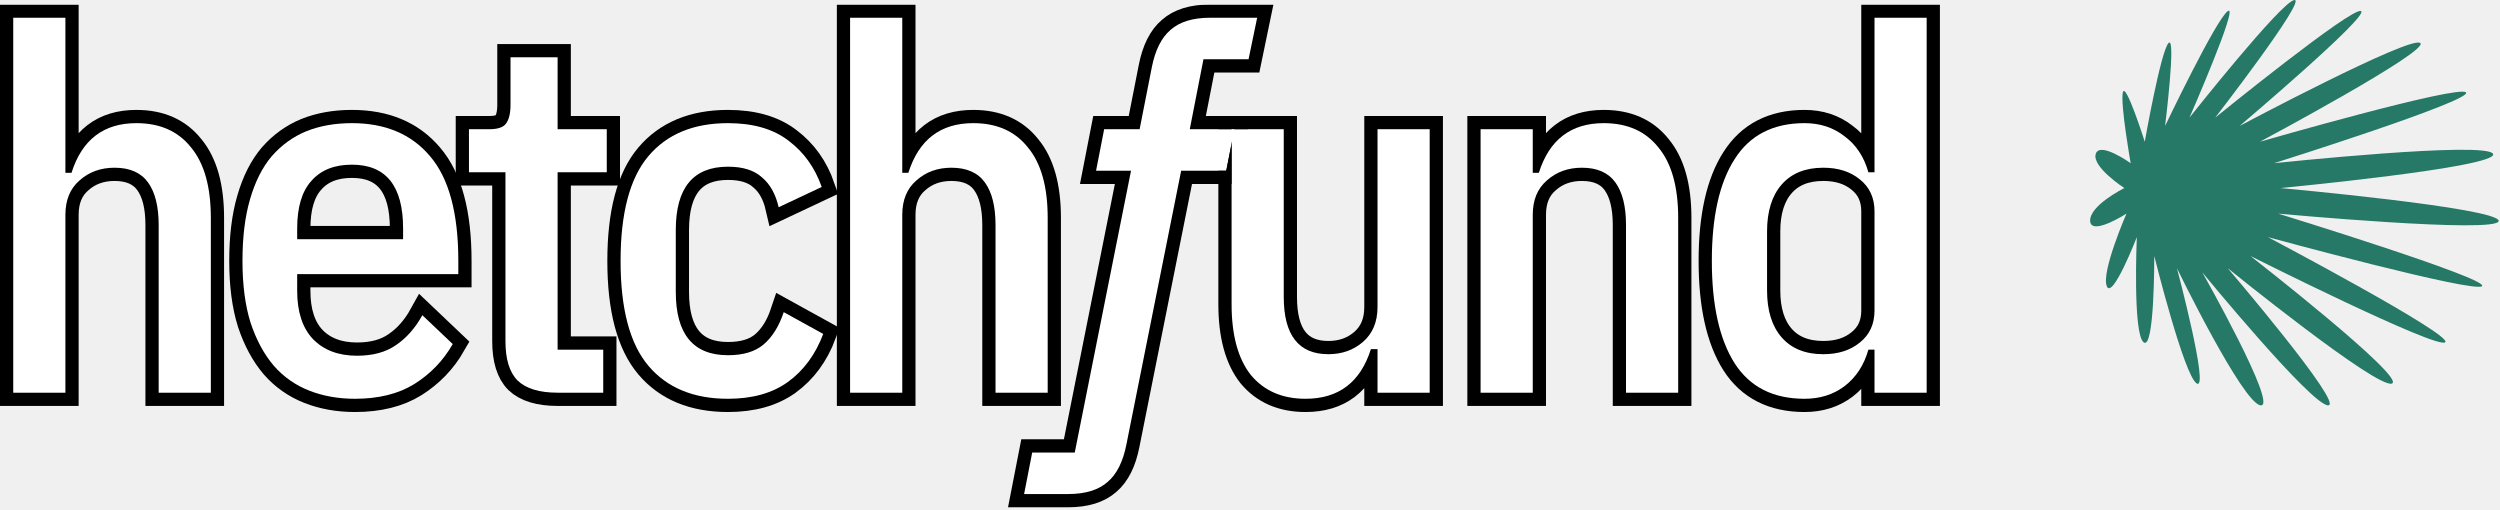
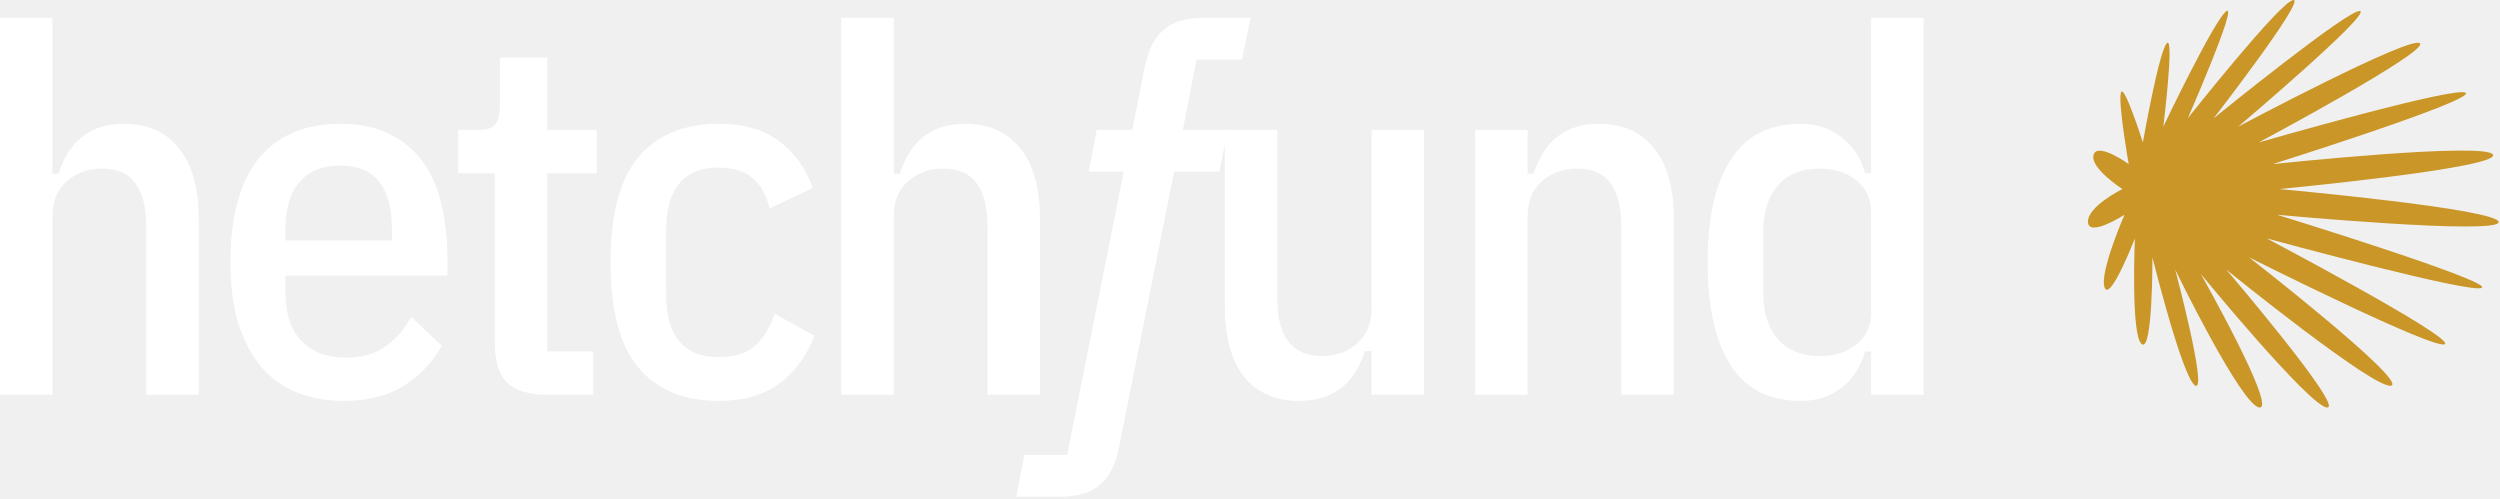
- <svg xmlns="http://www.w3.org/2000/svg" width="378" height="77" viewBox="0 0 378 77" fill="none">
-   <mask id="path-1-outside-1_48_2" maskUnits="userSpaceOnUse" x="0" y="0.682" width="294" height="77" fill="black">
-     <rect fill="white" y="0.682" width="294" height="77" />
-     <path d="M2 2.682H9.891V26.126H10.811C12.394 21.12 15.663 18.618 20.618 18.618C24.193 18.618 26.951 19.843 28.892 22.295C30.884 24.696 31.88 28.246 31.88 32.945V59.377H23.989V34.017C23.989 31.208 23.452 29.063 22.38 27.582C21.307 26.1 19.622 25.36 17.323 25.36C15.229 25.36 13.467 25.998 12.037 27.275C10.607 28.501 9.891 30.238 9.891 32.485V59.377H2V2.682Z" />
-     <path d="M53.669 60.297C51.166 60.297 48.868 59.888 46.773 59.071C44.679 58.253 42.892 57.002 41.41 55.316C39.929 53.58 38.754 51.409 37.886 48.804C37.069 46.199 36.66 43.084 36.66 39.457C36.66 35.831 37.043 32.715 37.809 30.11C38.576 27.454 39.674 25.283 41.104 23.598C42.585 21.912 44.322 20.661 46.314 19.843C48.357 19.026 50.655 18.618 53.209 18.618C58.266 18.618 62.199 20.278 65.008 23.598C67.868 26.918 69.299 32.204 69.299 39.457V41.449H44.935V43.977C44.935 47.144 45.726 49.57 47.31 51.256C48.944 52.941 51.166 53.784 53.975 53.784C56.376 53.784 58.343 53.248 59.875 52.175C61.458 51.103 62.786 49.596 63.859 47.655L68.456 52.022C67.026 54.525 65.085 56.542 62.633 58.075C60.232 59.556 57.244 60.297 53.669 60.297ZM53.209 24.9C50.553 24.9 48.51 25.717 47.08 27.352C45.65 28.935 44.935 31.336 44.935 34.554V36.163H60.947V34.554C60.947 28.118 58.368 24.9 53.209 24.9Z" />
-     <path d="M84.313 59.377C81.555 59.377 79.538 58.764 78.261 57.538C77.035 56.312 76.422 54.321 76.422 51.562V26.049H70.906V19.537H73.97C75.247 19.537 76.09 19.256 76.499 18.694C76.958 18.081 77.188 17.136 77.188 15.859V8.658H84.313V19.537H91.745V26.049H84.313V52.865H91.209V59.377H84.313Z" />
-     <path d="M110.071 60.297C104.861 60.297 100.852 58.636 98.043 55.316C95.233 51.996 93.829 46.71 93.829 39.457C93.829 32.204 95.233 26.918 98.043 23.598C100.852 20.278 104.861 18.618 110.071 18.618C113.902 18.618 116.967 19.511 119.265 21.299C121.564 23.036 123.224 25.36 124.245 28.271L117.733 31.336C117.273 29.344 116.43 27.837 115.204 26.816C114.03 25.743 112.319 25.206 110.071 25.206C104.81 25.206 102.18 28.399 102.18 34.783V44.131C102.18 50.515 104.81 53.708 110.071 53.708C112.37 53.708 114.157 53.171 115.434 52.099C116.762 50.975 117.784 49.34 118.499 47.195L124.475 50.49C123.3 53.605 121.513 56.032 119.112 57.768C116.762 59.454 113.749 60.297 110.071 60.297Z" />
-     <path d="M128.533 2.682H136.424V26.126H137.343C138.927 21.12 142.196 18.618 147.15 18.618C150.726 18.618 153.484 19.843 155.425 22.295C157.417 24.696 158.413 28.246 158.413 32.945V59.377H150.521V34.017C150.521 31.208 149.985 29.063 148.912 27.582C147.84 26.1 146.154 25.36 143.856 25.36C141.762 25.36 139.999 25.998 138.569 27.275C137.139 28.501 136.424 30.238 136.424 32.485V59.377H128.533V2.682Z" />
-     <path d="M170.318 67.192C169.807 69.797 168.862 71.687 167.483 72.862C166.104 74.087 164.112 74.7 161.507 74.7H154.842L156.068 68.418H162.503L171.008 25.82H165.721L166.947 19.537H172.31L174.149 10.19C174.66 7.585 175.605 5.695 176.984 4.52C178.363 3.294 180.355 2.682 182.96 2.682H190.085L188.782 8.964H181.964L179.895 19.537H186.637L185.411 25.82H178.593L170.318 67.192Z" />
-     <path d="M208.279 52.788H207.283C205.7 57.794 202.406 60.297 197.4 60.297C193.876 60.297 191.117 59.096 189.125 56.696C187.185 54.244 186.214 50.669 186.214 45.969V19.537H194.105V44.897C194.105 50.669 196.353 53.554 200.848 53.554C202.891 53.554 204.627 52.941 206.058 51.716C207.539 50.439 208.279 48.676 208.279 46.429V19.537H216.171V59.377H208.279V52.788Z" />
-     <path d="M223.862 59.377V19.537H231.754V26.126H232.673C234.256 21.12 237.525 18.618 242.48 18.618C246.055 18.618 248.813 19.843 250.754 22.295C252.746 24.696 253.742 28.246 253.742 32.945V59.377H245.851V34.017C245.851 31.208 245.315 29.063 244.242 27.582C243.169 26.1 241.484 25.36 239.185 25.36C237.091 25.36 235.329 25.998 233.899 27.275C232.469 28.501 231.754 30.238 231.754 32.485V59.377H223.862Z" />
-     <path d="M283.423 52.865H282.503C281.839 55.214 280.639 57.053 278.902 58.381C277.217 59.658 275.199 60.297 272.85 60.297C268.099 60.297 264.575 58.509 262.277 54.933C259.978 51.307 258.829 46.148 258.829 39.457C258.829 32.766 259.978 27.633 262.277 24.057C264.575 20.431 268.099 18.618 272.85 18.618C275.199 18.618 277.217 19.282 278.902 20.61C280.639 21.887 281.839 23.7 282.503 26.049H283.423V2.682H291.314V59.377H283.423V52.865ZM275.684 53.554C277.932 53.554 279.771 52.967 281.201 51.792C282.682 50.617 283.423 49.008 283.423 46.965V31.949C283.423 29.906 282.682 28.297 281.201 27.122C279.771 25.947 277.932 25.36 275.684 25.36C272.977 25.36 270.883 26.203 269.402 27.888C267.921 29.574 267.18 31.949 267.18 35.013V43.901C267.18 46.965 267.921 49.34 269.402 51.026C270.883 52.712 272.977 53.554 275.684 53.554Z" />
-   </mask>
-   <path d="M2 2.682H9.891V26.126H10.811C12.394 21.12 15.663 18.618 20.618 18.618C24.193 18.618 26.951 19.843 28.892 22.295C30.884 24.696 31.88 28.246 31.88 32.945V59.377H23.989V34.017C23.989 31.208 23.452 29.063 22.38 27.582C21.307 26.1 19.622 25.36 17.323 25.36C15.229 25.36 13.467 25.998 12.037 27.275C10.607 28.501 9.891 30.238 9.891 32.485V59.377H2V2.682Z" fill="white" />
-   <path d="M53.669 60.297C51.166 60.297 48.868 59.888 46.773 59.071C44.679 58.253 42.892 57.002 41.41 55.316C39.929 53.58 38.754 51.409 37.886 48.804C37.069 46.199 36.66 43.084 36.66 39.457C36.66 35.831 37.043 32.715 37.809 30.11C38.576 27.454 39.674 25.283 41.104 23.598C42.585 21.912 44.322 20.661 46.314 19.843C48.357 19.026 50.655 18.618 53.209 18.618C58.266 18.618 62.199 20.278 65.008 23.598C67.868 26.918 69.299 32.204 69.299 39.457V41.449H44.935V43.977C44.935 47.144 45.726 49.57 47.31 51.256C48.944 52.941 51.166 53.784 53.975 53.784C56.376 53.784 58.343 53.248 59.875 52.175C61.458 51.103 62.786 49.596 63.859 47.655L68.456 52.022C67.026 54.525 65.085 56.542 62.633 58.075C60.232 59.556 57.244 60.297 53.669 60.297ZM53.209 24.9C50.553 24.9 48.51 25.717 47.08 27.352C45.65 28.935 44.935 31.336 44.935 34.554V36.163H60.947V34.554C60.947 28.118 58.368 24.9 53.209 24.9Z" fill="white" />
-   <path d="M84.313 59.377C81.555 59.377 79.538 58.764 78.261 57.538C77.035 56.312 76.422 54.321 76.422 51.562V26.049H70.906V19.537H73.97C75.247 19.537 76.09 19.256 76.499 18.694C76.958 18.081 77.188 17.136 77.188 15.859V8.658H84.313V19.537H91.745V26.049H84.313V52.865H91.209V59.377H84.313Z" fill="white" />
-   <path d="M110.071 60.297C104.861 60.297 100.852 58.636 98.043 55.316C95.233 51.996 93.829 46.71 93.829 39.457C93.829 32.204 95.233 26.918 98.043 23.598C100.852 20.278 104.861 18.618 110.071 18.618C113.902 18.618 116.967 19.511 119.265 21.299C121.564 23.036 123.224 25.36 124.245 28.271L117.733 31.336C117.273 29.344 116.43 27.837 115.204 26.816C114.03 25.743 112.319 25.206 110.071 25.206C104.81 25.206 102.18 28.399 102.18 34.783V44.131C102.18 50.515 104.81 53.708 110.071 53.708C112.37 53.708 114.157 53.171 115.434 52.099C116.762 50.975 117.784 49.34 118.499 47.195L124.475 50.49C123.3 53.605 121.513 56.032 119.112 57.768C116.762 59.454 113.749 60.297 110.071 60.297Z" fill="white" />
-   <path d="M128.533 2.682H136.424V26.126H137.343C138.927 21.12 142.196 18.618 147.15 18.618C150.726 18.618 153.484 19.843 155.425 22.295C157.417 24.696 158.413 28.246 158.413 32.945V59.377H150.521V34.017C150.521 31.208 149.985 29.063 148.912 27.582C147.84 26.1 146.154 25.36 143.856 25.36C141.762 25.36 139.999 25.998 138.569 27.275C137.139 28.501 136.424 30.238 136.424 32.485V59.377H128.533V2.682Z" fill="white" />
-   <path d="M170.318 67.192C169.807 69.797 168.862 71.687 167.483 72.862C166.104 74.087 164.112 74.7 161.507 74.7H154.842L156.068 68.418H162.503L171.008 25.82H165.721L166.947 19.537H172.31L174.149 10.19C174.66 7.585 175.605 5.695 176.984 4.52C178.363 3.294 180.355 2.682 182.96 2.682H190.085L188.782 8.964H181.964L179.895 19.537H186.637L185.411 25.82H178.593L170.318 67.192Z" fill="white" />
-   <path d="M208.279 52.788H207.283C205.7 57.794 202.406 60.297 197.4 60.297C193.876 60.297 191.117 59.096 189.125 56.696C187.185 54.244 186.214 50.669 186.214 45.969V19.537H194.105V44.897C194.105 50.669 196.353 53.554 200.848 53.554C202.891 53.554 204.627 52.941 206.058 51.716C207.539 50.439 208.279 48.676 208.279 46.429V19.537H216.171V59.377H208.279V52.788Z" fill="white" />
-   <path d="M223.862 59.377V19.537H231.754V26.126H232.673C234.256 21.12 237.525 18.618 242.48 18.618C246.055 18.618 248.813 19.843 250.754 22.295C252.746 24.696 253.742 28.246 253.742 32.945V59.377H245.851V34.017C245.851 31.208 245.315 29.063 244.242 27.582C243.169 26.1 241.484 25.36 239.185 25.36C237.091 25.36 235.329 25.998 233.899 27.275C232.469 28.501 231.754 30.238 231.754 32.485V59.377H223.862Z" fill="white" />
-   <path d="M283.423 52.865H282.503C281.839 55.214 280.639 57.053 278.902 58.381C277.217 59.658 275.199 60.297 272.85 60.297C268.099 60.297 264.575 58.509 262.277 54.933C259.978 51.307 258.829 46.148 258.829 39.457C258.829 32.766 259.978 27.633 262.277 24.057C264.575 20.431 268.099 18.618 272.85 18.618C275.199 18.618 277.217 19.282 278.902 20.61C280.639 21.887 281.839 23.7 282.503 26.049H283.423V2.682H291.314V59.377H283.423V52.865ZM275.684 53.554C277.932 53.554 279.771 52.967 281.201 51.792C282.682 50.617 283.423 49.008 283.423 46.965V31.949C283.423 29.906 282.682 28.297 281.201 27.122C279.771 25.947 277.932 25.36 275.684 25.36C272.977 25.36 270.883 26.203 269.402 27.888C267.921 29.574 267.18 31.949 267.18 35.013V43.901C267.18 46.965 267.921 49.34 269.402 51.026C270.883 52.712 272.977 53.554 275.684 53.554Z" fill="white" />
-   <path d="M2 2.682H9.891V26.126H10.811C12.394 21.12 15.663 18.618 20.618 18.618C24.193 18.618 26.951 19.843 28.892 22.295C30.884 24.696 31.88 28.246 31.88 32.945V59.377H23.989V34.017C23.989 31.208 23.452 29.063 22.38 27.582C21.307 26.1 19.622 25.36 17.323 25.36C15.229 25.36 13.467 25.998 12.037 27.275C10.607 28.501 9.891 30.238 9.891 32.485V59.377H2V2.682Z" stroke="black" stroke-width="4" mask="url(#path-1-outside-1_48_2)" />
-   <path d="M53.669 60.297C51.166 60.297 48.868 59.888 46.773 59.071C44.679 58.253 42.892 57.002 41.41 55.316C39.929 53.58 38.754 51.409 37.886 48.804C37.069 46.199 36.66 43.084 36.66 39.457C36.66 35.831 37.043 32.715 37.809 30.11C38.576 27.454 39.674 25.283 41.104 23.598C42.585 21.912 44.322 20.661 46.314 19.843C48.357 19.026 50.655 18.618 53.209 18.618C58.266 18.618 62.199 20.278 65.008 23.598C67.868 26.918 69.299 32.204 69.299 39.457V41.449H44.935V43.977C44.935 47.144 45.726 49.57 47.31 51.256C48.944 52.941 51.166 53.784 53.975 53.784C56.376 53.784 58.343 53.248 59.875 52.175C61.458 51.103 62.786 49.596 63.859 47.655L68.456 52.022C67.026 54.525 65.085 56.542 62.633 58.075C60.232 59.556 57.244 60.297 53.669 60.297ZM53.209 24.9C50.553 24.9 48.51 25.717 47.08 27.352C45.65 28.935 44.935 31.336 44.935 34.554V36.163H60.947V34.554C60.947 28.118 58.368 24.9 53.209 24.9Z" stroke="black" stroke-width="4" mask="url(#path-1-outside-1_48_2)" />
-   <path d="M84.313 59.377C81.555 59.377 79.538 58.764 78.261 57.538C77.035 56.312 76.422 54.321 76.422 51.562V26.049H70.906V19.537H73.97C75.247 19.537 76.09 19.256 76.499 18.694C76.958 18.081 77.188 17.136 77.188 15.859V8.658H84.313V19.537H91.745V26.049H84.313V52.865H91.209V59.377H84.313Z" stroke="black" stroke-width="4" mask="url(#path-1-outside-1_48_2)" />
-   <path d="M110.071 60.297C104.861 60.297 100.852 58.636 98.043 55.316C95.233 51.996 93.829 46.71 93.829 39.457C93.829 32.204 95.233 26.918 98.043 23.598C100.852 20.278 104.861 18.618 110.071 18.618C113.902 18.618 116.967 19.511 119.265 21.299C121.564 23.036 123.224 25.36 124.245 28.271L117.733 31.336C117.273 29.344 116.43 27.837 115.204 26.816C114.03 25.743 112.319 25.206 110.071 25.206C104.81 25.206 102.18 28.399 102.18 34.783V44.131C102.18 50.515 104.81 53.708 110.071 53.708C112.37 53.708 114.157 53.171 115.434 52.099C116.762 50.975 117.784 49.34 118.499 47.195L124.475 50.49C123.3 53.605 121.513 56.032 119.112 57.768C116.762 59.454 113.749 60.297 110.071 60.297Z" stroke="black" stroke-width="4" mask="url(#path-1-outside-1_48_2)" />
-   <path d="M128.533 2.682H136.424V26.126H137.343C138.927 21.12 142.196 18.618 147.15 18.618C150.726 18.618 153.484 19.843 155.425 22.295C157.417 24.696 158.413 28.246 158.413 32.945V59.377H150.521V34.017C150.521 31.208 149.985 29.063 148.912 27.582C147.84 26.1 146.154 25.36 143.856 25.36C141.762 25.36 139.999 25.998 138.569 27.275C137.139 28.501 136.424 30.238 136.424 32.485V59.377H128.533V2.682Z" stroke="black" stroke-width="4" mask="url(#path-1-outside-1_48_2)" />
-   <path d="M170.318 67.192C169.807 69.797 168.862 71.687 167.483 72.862C166.104 74.087 164.112 74.7 161.507 74.7H154.842L156.068 68.418H162.503L171.008 25.82H165.721L166.947 19.537H172.31L174.149 10.19C174.66 7.585 175.605 5.695 176.984 4.52C178.363 3.294 180.355 2.682 182.96 2.682H190.085L188.782 8.964H181.964L179.895 19.537H186.637L185.411 25.82H178.593L170.318 67.192Z" stroke="black" stroke-width="4" mask="url(#path-1-outside-1_48_2)" />
-   <path d="M208.279 52.788H207.283C205.7 57.794 202.406 60.297 197.4 60.297C193.876 60.297 191.117 59.096 189.125 56.696C187.185 54.244 186.214 50.669 186.214 45.969V19.537H194.105V44.897C194.105 50.669 196.353 53.554 200.848 53.554C202.891 53.554 204.627 52.941 206.058 51.716C207.539 50.439 208.279 48.676 208.279 46.429V19.537H216.171V59.377H208.279V52.788Z" stroke="black" stroke-width="4" mask="url(#path-1-outside-1_48_2)" />
-   <path d="M223.862 59.377V19.537H231.754V26.126H232.673C234.256 21.12 237.525 18.618 242.48 18.618C246.055 18.618 248.813 19.843 250.754 22.295C252.746 24.696 253.742 28.246 253.742 32.945V59.377H245.851V34.017C245.851 31.208 245.315 29.063 244.242 27.582C243.169 26.1 241.484 25.36 239.185 25.36C237.091 25.36 235.329 25.998 233.899 27.275C232.469 28.501 231.754 30.238 231.754 32.485V59.377H223.862Z" stroke="black" stroke-width="4" mask="url(#path-1-outside-1_48_2)" />
-   <path d="M283.423 52.865H282.503C281.839 55.214 280.639 57.053 278.902 58.381C277.217 59.658 275.199 60.297 272.85 60.297C268.099 60.297 264.575 58.509 262.277 54.933C259.978 51.307 258.829 46.148 258.829 39.457C258.829 32.766 259.978 27.633 262.277 24.057C264.575 20.431 268.099 18.618 272.85 18.618C275.199 18.618 277.217 19.282 278.902 20.61C280.639 21.887 281.839 23.7 282.503 26.049H283.423V2.682H291.314V59.377H283.423V52.865ZM275.684 53.554C277.932 53.554 279.771 52.967 281.201 51.792C282.682 50.617 283.423 49.008 283.423 46.965V31.949C283.423 29.906 282.682 28.297 281.201 27.122C279.771 25.947 277.932 25.36 275.684 25.36C272.977 25.36 270.883 26.203 269.402 27.888C267.921 29.574 267.18 31.949 267.18 35.013V43.901C267.18 46.965 267.921 49.34 269.402 51.026C270.883 52.712 272.977 53.554 275.684 53.554Z" stroke="black" stroke-width="4" mask="url(#path-1-outside-1_48_2)" />
-   <path d="M346.915 0.002C348.863 -0.195 334.945 17.783 334.945 17.783C334.945 17.783 355.565 1.032 356.978 1.673C358.39 2.314 338.631 19.043 338.631 19.043C338.631 19.043 364.522 5.288 365.95 6.508C367.378 7.728 341.706 21.426 341.706 21.426C341.706 21.426 371.817 12.753 372.859 13.98C373.902 15.207 343.837 24.674 343.837 24.674C343.837 24.674 376.115 21.268 376.957 23.282C377.8 25.296 344.794 28.434 344.794 28.434C344.794 28.434 377.842 31.425 377.8 33.404C377.757 35.383 344.472 32.301 344.472 32.301C344.472 32.301 376.195 42.063 375.295 43.25C374.396 44.438 342.907 35.854 342.907 35.854C342.907 35.854 370.966 50.654 369.716 51.753C368.465 52.853 340.268 38.708 340.268 38.708C340.268 38.708 363.91 57.127 361.665 57.992C359.42 58.857 336.84 40.555 336.84 40.555C336.84 40.555 354.547 61.29 352.016 61.29C349.485 61.29 332.997 41.193 332.997 41.193C332.997 41.193 344.523 61.558 341.814 61.29C339.106 61.022 329.153 40.555 329.153 40.555C329.153 40.555 334.072 59.047 332.165 57.992C330.258 56.937 325.726 38.708 325.726 38.708C325.726 38.708 325.78 53.065 324.114 51.753C322.449 50.442 323.087 35.854 323.087 35.854C323.087 35.854 319.365 45.458 318.535 43.25C317.704 41.043 321.522 32.301 321.522 32.301C321.522 32.301 316.136 35.755 316.03 33.404C315.924 31.053 321.2 28.434 321.2 28.434C321.2 28.434 316.289 25.254 316.873 23.282C317.457 21.309 322.156 24.674 322.156 24.674C322.156 24.674 320.58 15.755 320.971 13.98C321.361 12.206 324.288 21.426 324.288 21.426C324.288 21.426 326.688 7.797 327.88 6.508C329.072 5.218 327.363 19.043 327.363 19.043C327.363 19.043 335.093 2.853 336.852 1.673C338.611 0.494 331.048 17.783 331.048 17.783C331.048 17.783 344.967 0.198 346.915 0.002Z" fill="#267966" />
+ <svg xmlns="http://www.w3.org/2000/svg" width="376" height="75" viewBox="0 0 376 75" fill="none">
+   <path d="M0 2.682H7.891V26.126H8.811C10.394 21.12 13.663 18.618 18.618 18.618C22.193 18.618 24.951 19.843 26.892 22.295C28.884 24.696 29.88 28.246 29.88 32.945V59.377H21.989V34.017C21.989 31.208 21.452 29.063 20.38 27.582C19.307 26.1 17.622 25.36 15.323 25.36C13.229 25.36 11.467 25.998 10.037 27.275C8.607 28.501 7.891 30.238 7.891 32.485V59.377H0V2.682Z" fill="white" />
+   <path d="M51.669 60.297C49.166 60.297 46.868 59.888 44.773 59.071C42.679 58.253 40.892 57.002 39.41 55.316C37.929 53.58 36.754 51.409 35.886 48.804C35.069 46.199 34.66 43.084 34.66 39.457C34.66 35.831 35.043 32.715 35.809 30.11C36.576 27.454 37.674 25.283 39.104 23.598C40.585 21.912 42.322 20.661 44.314 19.843C46.357 19.026 48.655 18.618 51.209 18.618C56.266 18.618 60.199 20.278 63.008 23.598C65.868 26.918 67.299 32.204 67.299 39.457V41.449H42.935V43.977C42.935 47.144 43.726 49.57 45.31 51.256C46.944 52.941 49.166 53.784 51.975 53.784C54.376 53.784 56.343 53.248 57.875 52.175C59.458 51.103 60.786 49.596 61.859 47.655L66.456 52.022C65.026 54.525 63.085 56.542 60.633 58.075C58.232 59.556 55.244 60.297 51.669 60.297ZM51.209 24.9C48.553 24.9 46.51 25.717 45.08 27.352C43.65 28.935 42.935 31.336 42.935 34.554V36.163H58.947V34.554C58.947 28.118 56.368 24.9 51.209 24.9Z" fill="white" />
+   <path d="M82.313 59.377C79.555 59.377 77.538 58.764 76.261 57.538C75.035 56.312 74.422 54.321 74.422 51.562V26.049H68.906V19.537H71.97C73.247 19.537 74.09 19.256 74.499 18.694C74.958 18.081 75.188 17.136 75.188 15.859V8.658H82.313V19.537H89.745V26.049H82.313V52.865H89.209V59.377H82.313Z" fill="white" />
+   <path d="M108.071 60.297C102.861 60.297 98.852 58.636 96.043 55.316C93.233 51.996 91.829 46.71 91.829 39.457C91.829 32.204 93.233 26.918 96.043 23.598C98.852 20.278 102.861 18.618 108.071 18.618C111.902 18.618 114.967 19.511 117.265 21.299C119.564 23.036 121.224 25.36 122.245 28.271L115.733 31.336C115.273 29.344 114.43 27.837 113.204 26.816C112.03 25.743 110.319 25.206 108.071 25.206C102.81 25.206 100.18 28.399 100.18 34.783V44.131C100.18 50.515 102.81 53.708 108.071 53.708C110.37 53.708 112.157 53.171 113.434 52.099C114.762 50.975 115.784 49.34 116.499 47.195L122.475 50.49C121.3 53.605 119.513 56.032 117.112 57.768C114.762 59.454 111.749 60.297 108.071 60.297Z" fill="white" />
+   <path d="M126.533 2.682H134.424V26.126H135.343C136.927 21.12 140.196 18.618 145.15 18.618C148.726 18.618 151.484 19.843 153.425 22.295C155.417 24.696 156.413 28.246 156.413 32.945V59.377H148.521V34.017C148.521 31.208 147.985 29.063 146.912 27.582C145.84 26.1 144.154 25.36 141.856 25.36C139.762 25.36 137.999 25.998 136.569 27.275C135.139 28.501 134.424 30.238 134.424 32.485V59.377H126.533V2.682Z" fill="white" />
+   <path d="M168.318 67.192C167.807 69.797 166.862 71.687 165.483 72.862C164.104 74.087 162.112 74.7 159.507 74.7H152.842L154.068 68.418H160.503L169.008 25.82H163.721L164.947 19.537H170.31L172.149 10.19C172.66 7.585 173.605 5.695 174.984 4.52C176.363 3.294 178.355 2.682 180.96 2.682H188.085L186.782 8.964H179.964L177.895 19.537H184.637L183.411 25.82H176.593L168.318 67.192Z" fill="white" />
+   <path d="M206.279 52.788H205.283C203.7 57.794 200.406 60.297 195.4 60.297C191.876 60.297 189.117 59.096 187.125 56.696C185.185 54.244 184.214 50.669 184.214 45.969V19.537H192.105V44.897C192.105 50.669 194.353 53.554 198.848 53.554C200.891 53.554 202.627 52.941 204.058 51.716C205.539 50.439 206.279 48.676 206.279 46.429V19.537H214.171V59.377H206.279V52.788Z" fill="white" />
+   <path d="M221.862 59.377V19.537H229.754V26.126H230.673C232.256 21.12 235.525 18.618 240.48 18.618C244.055 18.618 246.813 19.843 248.754 22.295C250.746 24.696 251.742 28.246 251.742 32.945V59.377H243.851V34.017C243.851 31.208 243.315 29.063 242.242 27.582C241.169 26.1 239.484 25.36 237.185 25.36C235.091 25.36 233.329 25.998 231.899 27.275C230.469 28.501 229.754 30.238 229.754 32.485V59.377H221.862Z" fill="white" />
+   <path d="M281.423 52.865H280.503C279.839 55.214 278.639 57.053 276.902 58.381C275.217 59.658 273.199 60.297 270.85 60.297C266.099 60.297 262.575 58.509 260.277 54.933C257.978 51.307 256.829 46.148 256.829 39.457C256.829 32.766 257.978 27.633 260.277 24.057C262.575 20.431 266.099 18.618 270.85 18.618C273.199 18.618 275.217 19.282 276.902 20.61C278.639 21.887 279.839 23.7 280.503 26.049H281.423V2.682H289.314V59.377H281.423V52.865ZM273.684 53.554C275.932 53.554 277.771 52.967 279.201 51.792C280.682 50.617 281.423 49.008 281.423 46.965V31.949C281.423 29.906 280.682 28.297 279.201 27.122C277.771 25.947 275.932 25.36 273.684 25.36C270.977 25.36 268.883 26.203 267.402 27.888C265.921 29.574 265.18 31.949 265.18 35.013V43.901C265.18 46.965 265.921 49.34 267.402 51.026C268.883 52.712 270.977 53.554 273.684 53.554Z" fill="white" />
+   <path d="M344.915 0.002C346.863 -0.195 332.945 17.783 332.945 17.783C332.945 17.783 353.565 1.032 354.978 1.673C356.39 2.314 336.631 19.043 336.631 19.043C336.631 19.043 362.522 5.288 363.95 6.508C365.378 7.728 339.706 21.426 339.706 21.426C339.706 21.426 369.817 12.753 370.859 13.98C371.902 15.207 341.837 24.674 341.837 24.674C341.837 24.674 374.115 21.268 374.957 23.282C375.8 25.296 342.794 28.434 342.794 28.434C342.794 28.434 375.842 31.425 375.8 33.404C375.757 35.383 342.472 32.301 342.472 32.301C342.472 32.301 374.195 42.063 373.295 43.25C372.396 44.438 340.907 35.854 340.907 35.854C340.907 35.854 368.966 50.654 367.716 51.753C366.465 52.853 338.268 38.708 338.268 38.708C338.268 38.708 361.91 57.127 359.665 57.992C357.42 58.857 334.84 40.555 334.84 40.555C334.84 40.555 352.547 61.29 350.016 61.29C347.485 61.29 330.997 41.193 330.997 41.193C330.997 41.193 342.523 61.558 339.814 61.29C337.106 61.022 327.153 40.555 327.153 40.555C327.153 40.555 332.072 59.047 330.165 57.992C328.258 56.937 323.726 38.708 323.726 38.708C323.726 38.708 323.78 53.065 322.114 51.753C320.449 50.442 321.087 35.854 321.087 35.854C321.087 35.854 317.365 45.458 316.535 43.25C315.704 41.043 319.522 32.301 319.522 32.301C319.522 32.301 314.136 35.755 314.03 33.404C313.924 31.053 319.2 28.434 319.2 28.434C319.2 28.434 314.289 25.254 314.873 23.282C315.457 21.309 320.156 24.674 320.156 24.674C320.156 24.674 318.58 15.755 318.971 13.98C319.361 12.206 322.288 21.426 322.288 21.426C322.288 21.426 324.688 7.797 325.88 6.508C327.072 5.218 325.363 19.043 325.363 19.043C325.363 19.043 333.093 2.853 334.852 1.673C336.611 0.494 329.048 17.783 329.048 17.783C329.048 17.783 342.967 0.198 344.915 0.002Z" fill="#CA9627" />
</svg>
